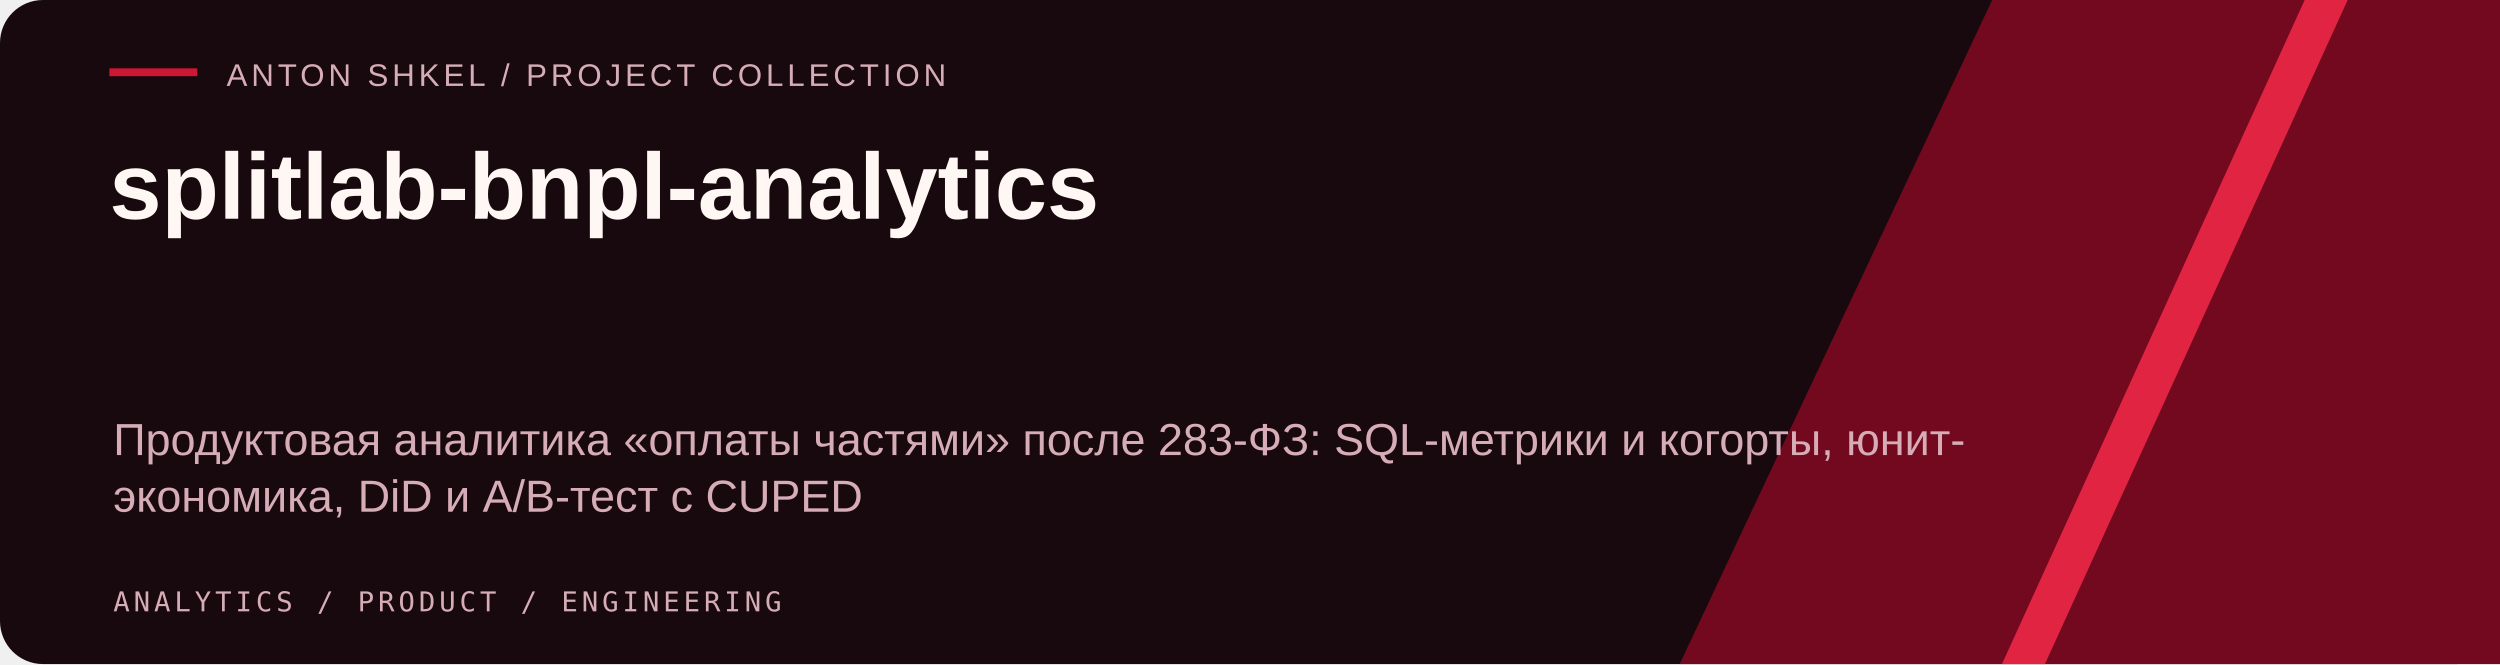
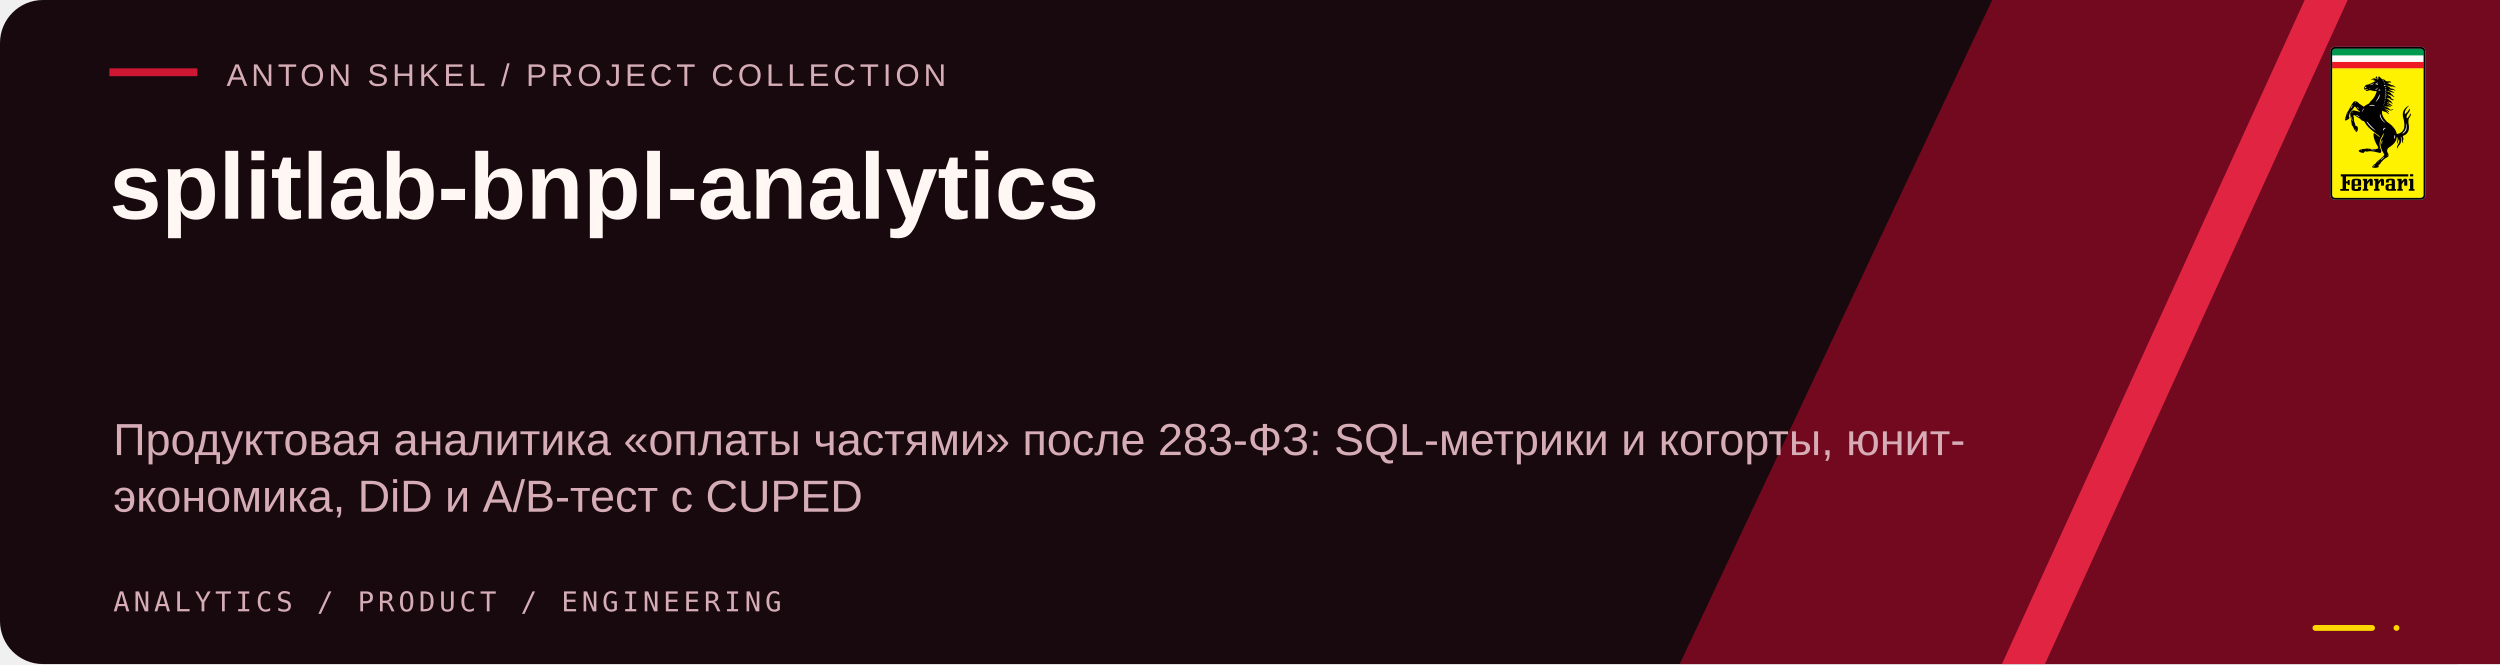
<svg xmlns="http://www.w3.org/2000/svg" width="1280" height="340" viewBox="0 0 1280 340" role="img" aria-label="splitlab-bnpl-analytics">
  <rect width="1280" height="340" rx="22" fill="#18090e" />
  <path d="M1020 0h260v340H860z" fill="#72091e" />
  <path d="M1180 0h22l-155 340h-22z" fill="#e22443" />
  <rect x="56" y="35" width="45" height="4" fill="#ce1733" />
  <text x="116" y="44" fill="#d6adb7" font-family="Segoe UI,Arial,sans-serif" font-size="16" letter-spacing="2">ANTON SHKEL / PROJECT COLLECTION</text>
  <g font-family="Segoe UI,Arial,sans-serif">
    <text x="56" y="112" font-size="48" font-weight="700" fill="#fff7f4">splitlab-bnpl-analytics</text>
    <text x="58" y="233" font-size="23" fill="#d6adb7">Продуктовая аналитика «оплаты частями» после 283-ФЗ: SQL-метрики и когорты, юнит-</text>
    <text x="58" y="262" font-size="23" fill="#d6adb7">экономика, DiD и A/B-тест с CUPED</text>
  </g>
  <text x="58" y="313" font-family="Consolas,monospace" fill="#d6adb7" font-size="14" letter-spacing="2">ANALYTICS / PRODUCT / ENGINEERING</text>
+   <g id="tifoso-badge">
+     <g transform="translate(1193 24) scale(0.1424419)">
+       <path fill="none" clip-rule="evenodd" d="M0 574.034V0l349.46.369v573.665" />
+       <path d="M325.738 0c9.509 0 17.198 7.607 17.198 17.015V532.42c0 9.4-7.689 17.015-17.198 17.015H17.753c-9.5 0-17.191-7.614-17.191-17.015V17.015C.562 7.607 8.253 0 17.753 0h307.985" fill="#FFF" />
+       <path d="M7.246 76.404h329.229V531.39c0 3.784-.646 6.123-3.198 8.661-2.77 2.753-5.2 3-9.586 3l-306.615.03c-2.416 0-4.269-.77-6.269-2.461-2.477-2.123-3.561-4.769-3.561-7.569V76.404" fill="#FFF200" />
+       <path fill="#ED1C24" d="M7.246 53.513h329.229v23.375H7.246z" />
+       <path fill="#FFF" d="M7.246 30.091h329.229v23.376H7.246z" />
+       <path d="M16.553 6.315h310.4c4.971 0 9.555 4.792 9.555 9.469v14.922H7.246l.03-13.123v-1.092c0-5.291 4.077-9.653 9.277-10.176" fill="#009A4E" />
+       <path d="M325.738 0c9.509 0 17.198 7.607 17.198 17.015V532.42c0 9.4-7.689 17.015-17.198 17.015H17.753c-9.5 0-17.191-7.614-17.191-17.015V17.015C.562 7.607 8.253 0 17.753 0h307.985m0 6.792H17.753c-5.708 0-10.322 4.584-10.322 10.223V532.42c0 5.646 4.615 10.199 10.322 10.199h307.985c5.709 0 10.323-4.553 10.323-10.199V17.015c0-5.638-4.614-10.223-10.323-10.223z" />
+       <path d="M165.692 105.28s-.208 1.984-.661 3.146c-.446 1.076-1.608 1.8-1.531 2.522.077.708.831 1.562 2 2.153 1.146.6 1.607 1.062 2.784 1.362 1.092.27 2.477 1.069 2.869.154.393-.931-.199-2.062-.861-3.146-1.154-1.892-1.738-2.354-3.438-4.954-.362-.56-.646-1.161-1.162-1.237" />
+       <path d="M157.069 309.693c.115-.339 2.838 1.385 4.253 2.216 2.977 1.784 4.315 2.845 6.946 4.814 2.085 1.585 3.092 2.4 5.185 4.2 2.568 2.215 3.953 4.107 4.646 3.677 1-1.2-1.638-4.708-3.97-6.614-2.268-1.878-4.614-3.4-6.422-4.585-2.331-1.555-2.539-1.908-6.023-4.247-3.746-2.507-6.976-5.66-6.976-5.66l-3.639-2.861-5.699-4.808-6.338-5.838-4.784-5.331s-3.723-4.553-4.315-5.431c-.6-.869-2.354-3.685-3.799-6.068-1.293-2.139-3.8-5.461-4.031-5.746-1.354-1.639-4.446-.977-8.039-3.092-4.361-2.577-5.415-4.931-5.415-4.931s-.162-.345-.331-.53c-.162-.193-.492-.431-.492-.431l-2.285-1.592-1.308-.862s-.992-.823-2.238-1.354c-1.254-.554-4.046-2.177-4.046-2.177l-4.992-3.184s-1.954-1.569-2.6-2.092c-.661-.5-1.892-1.215-1.892-1.215s-.785-.393-1.023-.408c-.238-.016-1.276-.108-1.276-.108s-.962-.254-1.939.893c-.977 1.154-.738.538.854 7.03.63 2.553.569 11.561 1.246 14.306.861 3.523 3.338 8.077 3.592 8.615.247.531.423 2.5.423 2.5s-.107 1.593.062 2.601c.754 4.653 7.561 1.591 9.062 7.976 1.477 6.3-.885 12.584-.885 12.584s-1.462 3.124-3.531 3.615c-2.061.478-5.261-4.091-7.576-7.791-2.284-3.639-4.153-8.408-4.753-9.923-.6-1.516-.916-1.847-1.608-2.946-1.023-1.639-1.846-1.338-2.992-3.923-1.154-2.584-.131-3.623-.646-5.876-.3-1.246-.569-1.385-.961-3.17-.377-1.776-.885-7.43-.885-7.43l-.723-5.261s-.254-2.4-.584-3.908c-1.146-5.261-1.546-10.353-1.546-10.353l-.215-2.092-.077-2.161s-.069-1.039.185-2.108c.254-1.068.77-1.953.77-1.953s1.062-1.777 1.246-2.223c.177-.423 2.346-2.946 2.346-2.946s1.138-.946 2.992-2.077c1.862-1.131 3.531-1.054 3.531-1.054s.492-.046 3.785.362c3.292.407 10.061 2.207 11.769 2.646 1.684.455 3.7 1.162 5.007 1.892 3.761 2.046 4.9 1.178 1.908-1.168-2.016-1.577-2.584-2.285-4.208-3.761-1.37-1.262-2.446-2.101-3.469-3.262-1.023-1.185-3.938-5.484-3.938-5.484l-1.823-2.692s-.977-1.107-1.139-1.185a13.378 13.378 0 01-.646-.469s-1.207.061-2.454-.177c-1.261-.254-1.846 1.516-1.846 1.516s-2.708 5.053-5.461 8.146c-4.461 5.022-7.661 8.438-9.299 11.114-2.3 3.708-1.792 7.77-2.977 9.646-.692 1.1-1.069 1.262-1.446 2.223-1.154 2.916 3.038 4.515 2.077 7.745-1.531 5.124-13.53 10.192-15.123 9.346-1.654-.869-.3-7.799.254-10.038.569-2.253 2.253-5.576 2.408-5.745.146-.162.554-.947.676-1.608.131-.661.177-2.161.254-2.992.077-.839.423-2.161.423-2.161s.046-.285 1.107-2.584c1.069-2.315 4.977-7.7 7.777-12.838 1.846-3.354 2.615-5.384 4.461-8.746 1.7-3.084 4.615-7.792 4.615-7.792s1.23-2.4 1.807-3.292c.585-.916 1.815-2.646 2.969-4.354 1.162-1.7 1.446-2.977 2.961-4.377 1.254-1.169 2.108-1.792 3.746-2.315 2.438-.808 4.108-.376 6.6.316 2.584.707 4.361 1.892 6.054 3.292a24.232 24.232 0 012.938 2.977l.823 1.215.507.3 1.57 1.008 3.592 2.376s8.523 5.8 9 6.115c.454.3 1.984 1.554 2.284 1.654.316.092 2.585-2.37 7.039-5.438 5.153-3.577 6.976-3.308 8.685-4.238 1.684-.931 2.376-1.7 3.7-3.023 2-2 2.015-3.069 4.284-5.861 2.285-2.784 4.423-4.346 4.423-4.346s.315-.315 4.385-4.915c4.061-4.584 5.861-8.054 5.861-8.054l2.231-4.469s3.23-6.945 4.269-9.692c1.046-2.753 1.046-3.669 1.046-3.669s.153-.723-.631-2.123c-.808-1.393-1.639-.762-3.185-.446-2.961.631-4.761-.139-7.753-.661-2.738-.455-4.169-1.277-6.915-1.731-2.784-.469-4.407-.93-7.2-.661-.423.046-1.276.223-1.685.361-1.577.523-2.015.646-3.184 1.323-1.354.631-2.246.831-3.746.869-1.039.031-1.669.062-2.63-.315-.662-.254-1.039-.446-1.562-.915a3.658 3.658 0 01-.723-.839c-.03-.292-.123-.277.162-.753.277-.485.623-.57.623-.57l1.277-.315s1.8-.469 1.969-.516c.162-.046 1.877-.6 2.63-.838.762-.238 1.593-.677 1.593-.677s.461-.738.284-1.161c-.223-.478-1.246-.523-1.246-.523s-1.431.523-1.592.569c-.154.031-2.439.753-2.439.753s-1.792.393-3.184.723c-1.4.315-3.4.477-3.4.477l-.6-.162s-.677-.454-.784-.93c-.1-.423-.162-.739-.239-1.223-.3-1.77-.661-2.839-.238-4.584.162-.731.331-1.139.646-1.815.269-.562.446-.885.792-1.416l1.101-1.8 2.077-3.069c.715-.723 1.185-1.084 2.084-1.592 1.323-.738 2.092-.946 3.746-1.131 1.623-.177 1.846-.161 4.146-.677 2.315-.523 3.954-1.438 3.954-1.438s5.531-2.031 8.899-3.685c3.53-1.73 5.069-3.577 8.723-5.007 1.546-.6 2.446-.885 4.038-1.292.2-.131.3-.254.362-.493.154-.577-.738-.846-1.354-.785-.554.046-1.815.631-2.1 0-.216-.484 1.153-.769 1.153-.769s.646-.3.662-.661c.016-.554-.93-.193-1.354-.239-2.146-.239-2.315-.631-3.8-.992-1.746-.438-2.691-.977-4.507-1.054-1.6-.062-3.1.277-4.107.515-.992.254-1.023-.723-.631-.915 2.808-1.308 2.869-1.416 4.854-1.508 1.084-.046 2.6.185 2.769.269.162.092 2.331-.015 2.885-.584.569-.554-1.777-.523-2.885-.962-1.022-.407-2.584-.522-2.553-1.2.054-.677.808-.3 1.346-.438.676-.162 1.069-.146 1.761-.238 1.247-.169 1.354-.285 3.2-.438 1.823-.177 4.454.6 4.454.6s2.761 1.224 4.115 1.87c1.354.63 2.992.961 2.992.961s1.922.269 3.385-.646c1.484-.908.646-1.508.13-2.346-.508-.785-1.153-1.923-.208-4.077.839-1.877 1.277-4.069 1.516-4.269.301-.238 1.462 1.446 2.215 2.139 2.7 2.523 6.27 3.769 9.639 9.045.262.423 1.508-.254 5.415.346s7.323 4.784 8.185 5.785c.893 1.007 2.046.953 2.046.953l1.877.254 6.814.115s3.093-.554 4.877.124c1.246.469 5.4 3.246 3.508 4.299-1.323.739-2.569-.884-3.769-.961-1.416-.092-2.031.177-3.293.492-2.646.662-8.322 2.377-6.261 3.069.153.061.446.107.446.107l1.015.177s2.493.569 4 1.161c2.276.9 3.354 1.893 5.446 3.123 1.199.692 1.723 1.385 3.03 1.777 1.2.347 1.969 0 3.2.208 1.615.285 2.522.616 4 1.323 2.199 1.054 2.999 2.331 4.969 3.746.984.715 1.814.823 2.553 1.785.17.215.309.331.386.584.262.877-1.447.361-2.354.216-1-.169-1.415-.662-2.338-1.085-1.369-.646-2.016-1.354-3.508-1.623-1.077-.208-1.723-.046-2.83.015-1.077.046-1.646.208-2.724.223-1.83.031-2.861-.13-4.661-.508-2.016-.422-3.016-1.207-5.015-1.623-2.262-.469-6.261-2.407-5.877-.469.2.931 2.323 1.715 2.323 1.715s1.461.785 2.846 1.4c1.385.6 2.153 1.516 2.153 1.516l.954.708s.984 1.354 2.277 2.884c1.261 1.508 3.507 1.461 3.507 1.461s1.354 0 4.276.6c2.908.6 5.908 2.399 5.908 2.399s2.261 1.554 3.584 3.116c1.308 1.562.554 2.346.385 2.507-.153.169-.093.092-.277.169-.153.077-1.784-1.969-1.784-1.969l-1.169-.992s-1.139-.8-2.615-1.277c-1.477-.469-1.97-.154-1.97-.154s-3.138.877-5.876.8c-2.708-.077-4.123-1.162-4.123-1.162l-1.723-1.154s-2.585-2.423-2.678-1.276c-.062.777 1.139 1.638 1.139 1.638s.831.838 1.385 1.37c1.046 1.03 1.478 1.546 2.677 2.614 1.2 1.078 1.938 1.078 1.938 1.078s.646.153.892.2c.247.046.678.162.678.162s.4.154 2.276.916c1.861.753 3.877 2.392 3.877 2.392s.185.154.462.208c.276.031.83.308.984.354.169.038.646.038 1.723.192 1.093.162.677.854.677.854l-.185.261-.893.6s-1.153.331-1.938.369c-.8.046-1.938-.399-1.938-.399l-2.416-.908s-2.445-.646-2.969-.731c-.523-.077-2.707-.515-3.076-.592-.354-.084-1.446-.477-1.738-.646-.293-.161-.831-.269-2.154-.915-1.308-.646-1.831-1.392-3.461-1.908-1.646-.523-2.646-.63-3.877.224-2.123 1.461 3.199 1.7 5.846 3.022 3.908 1.923 6.107 3.338 7.03 5.416.938 2.084 1.877 2.838 1.877 2.838s2.754 1.385 3.984 2.838c.677.784.77 1.431 1.446 2.215 1.507 1.769 4.431 1.669 5.016 3.169.554 1.399-2.37.769-3.893.63-2.738-.269-3.4-2.777-5.954-3.784-1.445-.577-2.368-.577-3.846-1.084-2.692-.885-3.953-2.046-6.646-2.884-1.631-.5-4.585-2.646-4.215-.993.061.4.307.708.414.947.139.238.816 1.115.816 1.115s.907 1.2 1.322 1.516c.385.331 2.123 1.638 4.615 2.992 2.462 1.354 4.615 3.954 4.615 3.954s.739 1.062 1.093 1.801c.369.831.107 1.084.692 2.238.538 1.146.8 1.369 1.538 2.077 1.815 1.746 3.723 1.399 6.03 2.346.631.269.677.361 1.354 1.084.677.715-.124 1.022-.124 1.022s-2.568.662-4.23.523c-2.153-.169-3.123-.831-5.215-1.877-2.123-1.038-3.23-2.907-3.445-3.022-.185-.124-.708-.677-1.108-.962-.399-.284-1.431-.5-2.354-.754-.938-.253-1.462-.3-2.399-.554-1.277-.362-2.601-.923-3.201-1.115-.6-.208-1.969-.454-2.969.138-2 1.185 3.107 1.984 4.692 3.685.815.854 1.153 1.454 1.923 2.354.585.692.831 1.177 1.555 1.715.491.361 1.399.753 1.399.753s1.23.57 3.03 1.562c1.8.992 3.907 3.799 3.907 3.799l1.277 1.954.754 1.115.2.516.276.63s.924 1.2 1.6 1.592c.678.408.554.762.554.762s-.076.247-.554.516c-.461.285-.723.046-1.399-.154-.677-.192-1.123-.838-1.707-1.308-.616-.492-1.262-1.684-2.354-2.361-.969-.584-2.23-.792-2.723-.946-.477-.176-1.677-.93-2.154-1.138-.461-.185-1.707-.754-1.707-.754s-2.399-1.338-3.724-1.699c-1.322-.37-.477.438-.477.438s1.186 1.846 2.323 2.584c1.478.977 3.554 1.839 2.877 2.63-.462.516-1.077.331-1.754.254-1.107-.13-2.446-1.454-2.446-1.454s-.553-.361-3.03-1.146c-2.462-.808-1.554.546-.985 1.277a4.735 4.735 0 001.309 1.115l1.677.754.769.238s.678.123 2.908.646c2.23.508 3.462 1.593 3.462 1.593s1.199 1.115 2.86 2.346c1.692 1.246 3.354 1.562 4.277 1.685.923.115.892.761.892.761s.123.593.063.785a.453.453 0 01-.432.362c-.185 0-.276.077-.522.208-.246.123-1.2.277-1.2.277s-2.492-.077-4.461-.562c-1.938-.477-3.662-1.831-3.847-1.907-.153-.077-1.969-1.084-3.23-1.484-1.215-.408-3.169-.231-3.385-.154-.199.077-.877.185-2.03.523-1.169.308.292.753.292.753l.831.077 1.984.154s2.062.238 3.8.884c1.738.631 2.877 1.908 4.031 3.077a13.966 13.966 0 002.431 1.9l.923.6.477.361.123.315s-.046.162-.123.361c-.077.208-.369.361-.369.361s-.431-.077-.615-.077c-.216 0-1.523-.692-2.492-1.115-1-.438-1.508-.854-2.585-1.116-.923-.223-2.153-.323-2.431-.238-.276.077-2.308.362-3.877.469-1.568.123-2.923.146-4.769-.077-2.63-.315-6.122-2.393-6.569-1.815-.907 1.215 1.862 1.561 3.216 2.338 1.846 1.069 5.046 2.031 5.046 2.031s2.338.515 3.707 1.161c3 1.393 3.908 3.454 6.323 5.623 1.323 1.215 2.4 1.738 4.184 2 1.539.224 1.508.039 3.938-.438 2.446-.484 3.924-2.8 4.631-1.953.139.162.077.315.046.554-.046.238-.245.677-.245.677s-.277.392-.708.838c-.446.438-2.123 1.354-3 1.715-.877.362-3.03.962-5.738.877-2.708-.077-6.522-2.154-6.522-2.154l-2.738-1.154s-1.262-.592-2.123-.915c-2.277-.862-3.723-.785-6.062-1.4-1.446-.392-2.399-.8-3.707-1.069-1.323-.284-.569.239-.446.423.615.838 1.445 1.107 2.492 1.592 1.385.677 2.354.539 3.769 1.139 1.585.639 2.97 1.539 3.847 2.108.861.554 1.508 1.185 2.354 2.062l2.907 2.492s.677.554.754.785c.076.239.399.838.246 1.8-.17.962-.954.285-.954.285l-.769-.492-.77-.708-1.216-1.007s-1.045-.947-2.846-1.862c-1.784-.931-3.938-1.162-3.938-1.162s-1.908-.284-1.846.316c.092.592.521.646 2.029 1.038 1.523.393 2.523 1.162 2.523 1.162s1.555 1.154 2.677 2.43c1.107 1.278 1.431 2.516 1.431 2.516s.569 1.046 2 2.43c1.431 1.4 2.185.915 2.107 1.593-.077.677-.708.8-.708.8s-.369-.032-.522-.032c-.154 0-.523-.207-.923-.361s-1.908-1.2-1.908-1.2-2.368-1.922-2.63-2.107a408.68 408.68 0 01-2.523-1.877s-1.323-.846-2.262-1.323a28.107 28.107 0 00-2.969-1.2c-.707-.231-2.031-.308-2.031-.308s-1.584-.238-2.553-.6c-1.523-.585-3.293-2.208-3.492-2.285-.216-.084-1.631-.569-1.908-.523-.276.031-.923 2.708-1.076 4.254-.646 6.477 1.076 10.776 3.753 16.715 3.861 8.63 14.614 19.36 14.614 19.36s2.708 1.531 3.847 2.446c3.215 2.516 8.538 6.077 13.261 10.784 4.03 4.038 9.385 11.199 9.385 11.199s3.106 4.323 4.553 7.384c1.754 3.754 3.17 9.478 3.17 9.478s.123.984.215 1.2c.123.199.399.461.585.461l1.876.062c.185 0 2.323-.153 3.739-.508 1.4-.354 4.723-1.877 6.938-3.03 2.184-1.17 4.815-3.385 4.815-3.385s.507-.431 3.062-3.292c2.585-2.861 4.246-7.153 4.876-8.776.616-1.607 1.124-4.707 1.493-10 .399-5.314-.323-10.915-.323-10.915s-.969-7.815-1.555-10.477c-.584-2.645-1.999-6.984-1.999-6.984s-.984-3.86-1.292-6.298c-.324-2.439-.369-6.408-.369-6.408s0-2.43.783-6.922c.816-4.469 3.555-8.977 3.555-8.977s.769-1.516 3.724-5.054c3.03-3.623 3.998-4.192 6.983-6.354 2.37-1.7 5.43-4.438 6.432-3.792 1.107.692-1.079 2.077-1.817 2.8-1.861 1.846-5.337 5.107-8.153 10.022-2.461 4.254-3.384 7.069-3.998 9.846-.617 2.77-.354 5.815-.277 6.854.093 1.039.661.662.661.662s5.984-4.808 9.23-8.446c3.523-3.938 6.661-10.946 7.891-11.007.831-.054 1.216 1.823 1.016 2.692-.768 3.638-1.029 4.092-2.216 6.507-1.353 2.769-2.613 4-4.491 6.554-1.97 2.677-2.938 3.7-4.522 7.245-2.291 5.1-.954 9.039-.954 9.039s.277 2.392 1.353 2.361c1.802-.062 5.754-5.054 8.339-9.139 1.909-2.992 2.6-6.453 3.847-8.269 1.138-1.607 2.139 2.616 1.646 5.108-.57 2.961-2.031 5.623-5.246 9.815-3.138 4.091-3.046 7.984-3.046 7.984s-.323 1.777-.585 5.654c-.245 3.86.862 9.723.862 9.723s.983 4.899 1.185 8.614c.185 3.738.061 12.223-3.432 18.83-1.384 2.646-4.354 6.308-4.354 6.308s-2.292 2.354-4.169 3.722c-1.878 1.37-6.385 3.509-6.385 3.509s-3.122 1.076-3.553 1.169c-.462.123-.738.507-.738.507s.276.601.399.847c.107.247.984 2.399.984 2.399s.938 3.046 1.292 5.462c.354 2.415-.062 2.969-.399 4.815-.339 1.77-1.107.953-1.308 4.43-.169 3.078 1.216 4.615.969 8.062-.106 1.508-1.815-1.907-2.646-3.353-1.754-3.14-1.339-7.97-1.369-9.169-.047-1.2-.14-2.524-.585-4.031-.538-1.97-1.354-3.492-2.261-4.692-.924-1.185-1.893-1.861-2.216-1.738-.323.108-.354.738-.354 1.046-.016.339.63 1.477.769 1.724.169.23 1.323 2.338 1.323 2.338s.507 1.631.707 4.801c.201 3.138-.769 7.045-.769 7.045s-1.262 4.385-2.584 6.97c-1.479 2.845-4.754 6.722-4.754 6.722s-2.354 2.154-4.124 5.692c-1.737 3.538-.245 5.077-.892 5.538-.677.446-2.062-2.046-2.431-3.723-.354-1.569-.185-2.308.462-4.062.6-1.692 2.016-4.139 2.016-4.139l2.107-3.584s2.554-4.861 3.354-8.4c.8-3.507-.123-7.414-.123-7.414s-.107-1.292-.984-1.231c-.893.046-1.507.816-1.877 1.754-.724 1.938.308 1.585-.801 4.815-.86 2.538-1.107 2.2-1.569 3.707-.554 1.8-.846 3.646-.814 4.77.046 1.107-.569.646-.569.646s-1.077-2.001-1.077-4.492c0-1.354.062-2.123.216-3.478.246-2.169 1.138-5.491 1.138-5.491s.954-3.277.754-6.262c-.229-3.015-1.276-3.568-1.276-3.568s-.276-.4-1.446-.339c-1.153.093-1.092 2.169-1.092 2.169s-.354 2.97-.815 4.815c-1.277 5.092-2.984 7.769-6 12.061-2.738 3.877-6.445 7.293-8.308 8.893-1.846 1.631-7.538 5.769-7.538 5.769l-6.676 4.445s-2.646 2.585-3.847 5.662c-1.23 3.062-1.169 5.461-.462 8.276.709 2.831 1.724 4.123 2.262 4.922.523.771 1.555 2.154 1.893 3.786.215.999.062 1.599.123 2.614.063.893.185 1.385.154 2.293-.031 1.415.23 2.414-.585 3.568-.585.877-2.185 1.646-2.185 1.646s-1.814.799-2.893 1.461c-11.354 6.846-15.383 11.292-21.783 18.922-2.031 2.446-.538 2.293-2.707 5.185-1.316 1.724-4.354 1.724-5.454 3.784-1.53 2.815 3.446 5.585-2.3 8.062-7.407 3.2-20.153.907-20.407-.092-.692-2.739 2.492-5.907 3.623-7.169 5.184-5.662 9.815-5.801 11.515-10.492.369-1 .223-1.861 4.353-4.923 2.9-2.139 14.484-10.861 19.546-16.676 1.738-2 3.23-3.322 3.984-5.477.77-2.186-.754-3.554-.754-3.554l-2.077-3.385-3.984-7.123s-1.676-3.784-2.584-5.969c-.938-2.185-2.677-8.062-2.677-8.062s-1.276-5.291-1.493-8.738c-.384-6.184.462-9.783 2.094-15.783 2.107-7.784 6.891-11.046 8.799-18.769.555-2.245.677-6.092-.462-5.907-1.077.2-1.169 3.23-1.999 5.262-3.077 7.661-7.139 11.015-9.369 18.952-1.492 5.369-2.107 8.555-2.093 14.123.017 3.184-.107 2.6.708 8.123.323 2.03.815 3.122 1.416 5.106.43 1.416 1.584 4.062 1.584 4.062s1.585 3.492 2.139 5.938c.168.847.385 1.322.322 2.169-.107 1.461.154 1.77-.553 3.092-.877 1.647-.34 2.616-3.139 3.23-2.492.523-7.584-1.138-7.584-1.138s-20.93-6.338-34.291-4.508c-2.646.354-4.069 1.323-6.73 1.277-2.423-.031-3.654-1.924-6.077-1.2-.492.139-.646.492-1.092.785-3.538 2.461-.831 6.553-10.153 4.43-5.723-1.308-12.653-4.814-11.454-7.015 1.607-2.923 3.761-3.4 8.285-5.262 4.838-1.969 12.099-1.415 13.53-1.507 1.746-.139 4.254-1.354 7.376-1.431 5.4-.093 6.361.554 6.361.554l9.168.814 17.546.217s3.138-.231 4.384-.478c1.262-.247 2.254-2.723 2.945-3.908.678-1.168-.03-2.892-.03-2.892l-.522-.815-1.67-2.692-3.084-5.2-3.423-6.83s-2.238-4.753-3.43-7.876c-1.185-3.108-1.877-4.862-2.662-8.076-.823-3.309-1.331-5.985-1.438-8.646-.13-3.82-.384-6.789.685-9.912" />
+       <path d="M270.971 303.355c3.691-4.738 4.047-9.139 4.261-15.338.169-4.507-1.537-11.453-1.537-11.453l-.232-.508s-.646-.839-1.044.269c.061.978.185 1.762.185 1.762l.214 8.946s-.277 4.507-1.814 9.153c-2.585 7.846-9.446 11.338-10.445 14.169-1.711 4.691 5.997-1.293 10.412-7m-38.705 14.477s-1.508.431-1.539 1.922c-.03 1.493.369 2.785.323 4.585-.03 2.293-2.138 4.938-.784 5.8 2.323 1.477 4.322-8.923 3.615-10.461-.708-1.54-1.4-1.863-1.615-1.846m-26.06 72.103s-.432-.23-1.277.093c-.83.322-.77 1.185-.77 1.185s-.169.923.508 1.016c.678.123 1.785-1.539 1.785-1.724 0-.185-.246-.57-.246-.57m-24.522 17.43s-.247.247-.031.415c.23.201.554-.046.554-.046s4.23-3.307 6.738-5.63c2.646-2.492 6.462-6.784 6.462-6.784s.261-.323-.031-.6c-.309-.277-1.031.153-1.631.43-.523.277-.831.569-1.23.893-.369.339-1.631 1.631-1.631 1.631l-3.262 3.169-2.062 1.938-1.999 1.907-.831.955s-.216.369-.276.461c-.063.107-.277.384-.277.384s-.309.293-.309.385c0 .077-.092.154-.092.247a1.438 1.438 0 01-.092.245m-7.315 4.801s-.454-.369-1.169-.016c-.723.385-1.492 1.368-1.555 1.477-.068.139-.461.662-.191 1.123.269.462 1.184-.216 1.322-.246.131 0 1.324-.953 1.324-.953s.692-.432.269-1.385m-14.007 14.183s-.6-1.107-1.385-.646c-.785.462-1.215.616-1.938 1.615-.123.169-.9 1.17-1.039 1.431-.138.247-.915 1.724.662 1.831 2.708.153.93-1.584 1.861-2.262.754-.522 2.169-.384 2.185-.938.015-.553-.346-1.031-.346-1.031m-47.998-56.675s-1.623.401-1.746.955c-.131.584.946 1.138 1.115 1.168.192.031.554.462 1.638-.277 1.069-.722 1.023-1.338 1.023-1.338s.631-.738-2.03-.508m26.399-.861s-.016-.6-1.162-.522c-1.169.062-1.415.276-1.446.461-.038.169.062.462 1.1.554 1.054.062 1.477-.001 1.508-.493m24.96.723c-2.1-.016-1.438.047-2.73.108-2.346.123-3.623.03-5.938-.124-3.247-.215-8.269-1.015-8.269-1.015s-.631-.153-.885.262c-.231.384.615 1.276 1.369 1.508 4.115 1.277 4.338 1.062 7.138 1.107 1.562.016 2.431-.139 3.985-.231 1.969-.152 2.884.154 5.03-.415.561-.139 1.1-1.184.3-1.2m14.061-4.169s-.423-.491-1.293-.061c-.86.415-1.384 1.353-1.384 1.353s-.407.646.462.555c.846-.123 1.607-.492 1.807-.615.223-.125.854-.709.408-1.232m-12.238-168.769s5.938-5.561 10.191-12.914c2.522-4.385 3.622-14.592 1.454-12.054-.978 1.162-2.162 6.454-4.039 10.376-2.677 5.584-8.392 13.492-8.392 13.492s-1.229 2.631.786 1.1m-23.737 14.131s-.631.492-.346 1.277c.3.8 1.508.2 1.508.2s2.746-1.038 5.623-1.146c2.884-.123 6.884.738 6.884.738s1.907.523 2.223.646c.315.131 1.354.631 1.531.692.154.069 1.146.554 1.7.054.554-.508-3.469-4.161-7.576-4.715-6.839-.931-11.33 2.015-11.33 2.015l-.217.239m-28.168 24.083c.484.416 2.769-3.938 4.676-6.692 1.4-2.015 3.955-5.384 3.955-5.384s1.153-1.546-.8-.684c-.792.354-2.961 2.007-4.492 5.046-1.293 2.584-3.847 7.306-3.339 7.714m-15.799-18.915s-.493 1.685 1.477 3.792c1.984 2.116 2.492 3.861 3.754 2.6.346-.346-1.231-3.192-2.031-3.984-.823-.785-1.408-1.431-1.408-1.431l-.515-.423-.662-.369-.377-.153s-.1-.093-.238-.032m-6.401-16.153s-2.138.4-2.661 1.438c-.531 1.039 2.461.408 2.461.408s1.984.107 2.031-.646c.046-.769-.253-.846-1.831-1.2m-33.975 56.305c-1.092-.315-1.276 1.832-1.423 2.523-.123.692.493 2.077.746 2.077.246-.016 1.115-1.369 1.161-2.03.047-.677.478-2.269-.484-2.57m35.284 41.937s-1.954-1.547-2.254-.931c-.292.615 1.608 3.33 1.608 3.33s.584.893 1.484.492c.884-.43.569-1.415.569-1.415s-.6-1.261-1.407-1.476m-14.73-45.352s-.5-.13-.677.469c-.185.6-.169 1.577-.3 2.761-.107.924.239 3.385.239 3.385s.192 1.954.584 3.116c.423 1.276 1.546 3.092 1.546 3.092s.423.931.946.885c.515-.054.392-.662.392-.662s-1.638-6.491-1.684-7.153c-.193-2.161-.193-4.792-.193-4.792l-.015-.393s-.016-.693-.838-.708m2.553-19.806s-.9-.169-1.73 1.561c-.838 1.754-.661 2.462-.585 2.539.062.077.723.062 1.785-1.561 1.054-1.608.815-2.224.815-2.224s-.062-.315-.285-.315m24.753 17.945s1.084 1.622-.992 1.246c-2.084-.377-6.461-3.831-8.246-4.761-1.762-.931-4.662-1.224-3.446-2.315.223-.185.284-.363.63-.377.362-.016 1.562.453 1.638.507.062.03 3.146 1.307 3.261 1.338.108.046 1.839.785 3.069 1.507 1.231.73 3.23 2.13 3.23 2.13l.856.725m57.697 49.675c.569 1.784-6.569-3.77-10.392-6.716-10.13-7.8-22.53-23.791-20.984-25.206 1.277-1.162 6.361 6.161 13.815 14.229 7.969 8.6 17.23 16.631 17.561 17.693m29.798-7.647c-2.215 2.361-2.999 5.385-1.723 7.646 1.246 2.199 1.631-3.216 3.016-4.808 1.2-1.393 1.938-1.169 3.907-2.569 3.354-2.361-2.399-3.276-5.2-.269m-12.676-50.474c-1.523-.246-1.477 2.069-1.262 3.708 1.016 7.337 4.309 12.991 8.707 18.314 2.678 3.246 10.016 9.03 10.861 8.1.309-.331-6.984-5.969-11.63-13.214-3.292-5.138-5.046-9.484-5.461-13.723-.045-.539.077-2.977-1.215-3.185M151.731 133.57c-3.308 1.792-9.046 3.37-9.046 3.37s-.262.569.477.508c4.916-.393 6.792-1.008 9.408-2.162 2.615-1.13 4.515-4.269 4.515-4.269s1.062-1.954-.907-.346c-.616.492-2.632 1.907-4.447 2.899m39.906-12.606s-1.123-.247-1.877.223c-.754.477-.539.854-.539.854s1.17.892 2 1.039c.831.123 2.615.9 2.555.3-.078-.615-1.077-1.715-1.432-2.015-.322-.317-.707-.401-.707-.401m-18.783 34.46c.191.392 3.545-.523 4.838-1.247 1.008-.569 1.407-2.477 1.407-2.477s.277-1.846-.153-1.131c-1.916 3.132-6.278 4.454-6.092 4.855m-.108-8.608c1.354-2.6-3.716 2.7-6.3 4.069-1.577.831-4.146 1.938-4.146 1.938s-.677.846.269.769c.946-.062 3.354.754 5.308-.754.462-.369 2.492-3.323 2.492-3.323s1.73-1.469 2.377-2.699m-.785 11.061c.107.423 5.791.284 7.215-.146 1.123-.308 1.738-2.292 1.738-2.292s.677-1.738.092-1.154c-2.576 2.631-9.144 3.169-9.045 3.592m-91.296 52.067s-.861-.315-1.93 1.292c-1.062 1.6-5.846 8.869-5 9.938 1.007 1.261 5.153-6.492 6.416-7.938 1.276-1.469.753-2.946.753-2.946s-.015-.331-.239-.346M184.883 341c-.523 2.415.092 7.354.924 8.322 2.03 2.446.784-3.83 1.076-6.031.246-2.045.492-2.753 1.508-4.938 1.815-3.938-2.445-2.492-3.508 2.647m-17.461-210.044s-1.576.046-2.807.723c-1.246.677-1.554 1.639-1.554 1.639s-.254.692-.084 1.069c.361.823 2.069-.423 3.261-.016.961.346 1.423.631 2.161 1.515.646.77 1.777 1.877 2.485 1.246.73-.615.462-2.192.462-2.192s-.839-2.569-1.938-3.292c-1.109-.738-1.986-.692-1.986-.692m-26.198 18.068s-.885.138-.677 1.215c.208 1.054.785.892.785.892s1.831-.785 1.723-1.884c-.131-1.108-1.831-.223-1.831-.223m-12.792-5.738s-.961.039-1.638 1.23a14.986 14.986 0 00-1.054 2.416s-.315 1.554.238 2.046c.562.484 1.177-1.007 1.984-1.592.484-.346.785-.5 1.285-.854.685-.47 1.8.13 1.723-1.254-.099-1.393-1.576-2.054-2.538-1.992m41.336-14.884s-2.176-.315-2.092.523c.077.784 1.178.315 1.885.631.692.315 1.154.438 1.707.946.408.361.361 1.069.862 1.084.692.016.554-.269.554-.269s-.631-1.877-1.453-2.407c-.816-.539-1.463-.508-1.463-.508m24.284 8.776c-.308 1.185-.493 1.592-.493 1.592s-.614 2.408 1.816 1.523c2.431-.893 1.169-.516 2.922-1.369 1.724-.846 1.693-.377 2.955-.315.43.015.707.03 1.354-.092.553-.124.322-.77-.908-1.101-1.322-.346-2.938-.269-4.814-.285-1.108-.014-2.509-1.137-2.832.047m1.077-8.899s-1.108-.254-1.877.223c-.754.469-.523.846-.523.846s1.154.916 2 1.039c.831.146 2.615.915 2.554.3-.093-.6-1.077-1.715-1.431-2.015-.353-.301-.723-.393-.723-.393m4.278 16.715s-1.186-.239-2.001.215c-.8.446-.585.808-.585.808s1.262.847 2.154.977c.893.123 2.8.846 2.723.269-.076-.569-1.154-1.623-1.508-1.907-.354-.286-.783-.362-.783-.362m.369 6.06s-1.263-.284-2.124.239c-.861.515-.601.931-.601.931s1.309.992 2.263 1.131c.938.146 2.969.977 2.876.315-.076-.661-1.215-1.861-1.615-2.184-.369-.34-.799-.432-.799-.432m.568 5.908s-1.369-.315-2.293.269c-.938.584-.646 1.054-.646 1.054s1.415 1.107 2.431 1.277c1.031.162 3.23 1.107 3.139.361-.093-.738-1.324-2.108-1.754-2.469-.4-.385-.877-.492-.877-.492m-.123 7.307s-1.369-.292-2.293.285c-.938.569-.676 1.038-.676 1.038s1.445 1.107 2.461 1.277c1.016.162 3.215 1.108 3.123.369-.107-.746-1.323-2.115-1.738-2.477-.431-.376-.877-.492-.877-.492m-1 14.246s-1.385-.3-2.308.285c-.923.577-.646 1.039-.646 1.039s1.415 1.115 2.431 1.277c1.031.154 3.231 1.115 3.139.361-.093-.738-1.322-2.1-1.754-2.477a2.2 2.2 0 00-.862-.485m.924-7.123s-1.57-.361-2.678.315c-1.062.661-.738 1.2-.738 1.2s1.646 1.292 2.83 1.477c1.17.192 3.724 1.277 3.631.431-.123-.869-1.539-2.446-2.03-2.869a2.635 2.635 0 00-1.015-.554m-1.601 13.569s-1.139-.27-1.907.215c-.77.477-.523.854-.523.854s1.169.931 2 1.054c.846.139 2.646.915 2.584.3-.092-.616-1.092-1.731-1.445-2.031-.339-.315-.709-.392-.709-.392m-1.077 6.168s-.923-.2-1.569.193c-.614.392-.431.707-.431.707s.969.754 1.662.869c.691.108 2.215.77 2.153.247-.062-.5-.923-1.431-1.2-1.685a1.616 1.616 0 00-.615-.331m-1.322 5.631s-.831-.192-1.416.169c-.554.346-.4.646-.4.646s.877.677 1.508.77c.631.115 1.984.692 1.924.238-.047-.454-.801-1.308-1.063-1.531-.262-.23-.553-.292-.553-.292m-1.324 4.615s-.861-.193-1.414.153c-.586.362-.416.646-.416.646s.877.692 1.508.785c.631.1 1.984.692 1.923.224-.046-.454-.8-1.292-1.077-1.516-.247-.23-.524-.292-.524-.292m-1.614 5.354s-.677-.162-1.154.123c-.462.3-.308.523-.308.523s.707.555 1.215.647c.508.076 1.615.554 1.555.168-.047-.361-.662-1.038-.862-1.23-.216-.185-.446-.231-.446-.231m-1.923 5.007s-.585-.139-.985.107c-.399.254-.276.461-.276.461s.615.469 1.046.531c.431.085 1.384.493 1.338.162-.03-.315-.569-.9-.738-1.054a1.13 1.13 0 00-.385-.207m-1.985 4.762s-.601-.131-1 .123c-.386.238-.247.438-.247.438s.585.477 1.031.554c.446.062 1.384.469 1.338.162-.03-.339-.569-.916-.738-1.077-.184-.155-.384-.2-.384-.2M60.52 240.72s-.992 1.922-.5 2.977c.485 1.062 1.823-1.685 1.823-1.685s1.384-2.739.823-3.238c-.569-.508-.899.907-2.146 1.946" fill="#FFF" />
+       <path d="M200.543 487.684v-3.737c0-8.493 4.293-10.154 16.831-10.215 11.538.061 15.614 1.507 15.614 8.83v28.26h4.261v6.369h-28.183c-5.938 0-9.814-4.077-9.814-9.092v-5.724c0-4.938 2.522-9.245 11.353-9.292h11.015v-8.6c0-4.492-.308-5.03-4.814-5.03h-.047c-5.399 0-5.753.708-5.753 5.03v3.2h-10.463m13.078 10.14c-2.215 0-3.523 1.784-3.523 3.999v5.461c0 2.201.939 3.954 3.523 3.985h3.969c2.185 0 3.97-.677 3.97-3.985l.03-9.46h-7.969zm-39.883-13.446V474.5h-15.722v5.877h4.192v30.429h-4.192v6.385h19.692v-6.385h-3.97V494.5c0-1.522 9.269-13.229 9.269-11.877v16.199H193.9v-18.229c0-4.169-2.724-6.86-7.693-6.86-5.908-.001-9.9 7.429-12.469 10.644m125.325 26.399V474.5h-16.046v5.877h4.493v30.399h-4.493v6.415h20.261v-6.415h-4.215m-165.777-26.399V474.5h-15.722v5.877h4.192v30.429h-4.192v6.385h19.676v-6.385h-3.954V494.5c0-1.522 9.261-13.229 9.261-11.877v16.199h10.884v-18.229c0-4.169-2.708-6.86-7.684-6.86-5.893-.001-9.892 7.429-12.461 10.644" />
+       <path d="M111.548 503.207h-11.03v3.2c0 4.339-.723 4.523-6.1 4.584h-.077c-6.162.031-5.815-.584-5.746-4.584v-7.585h22.952v-16.476c0-5.97-4.507-8.477-16.399-8.522h-1.707c-12.838.061-16.253 2.984-16.253 10.369v24.121c0 8.122 4.799 9.492 16.491 9.815h1.276c12.762-.293 16.592-1.17 16.592-8.754v-6.168m-22.828-20.246c0-2.245.677-3.354 3.246-3.385h4.838c2 0 3.115.893 3.115 2.492v12.354h-11.2v-11.461z" clip-rule="evenodd" fill-rule="evenodd" />
+       <path stroke-miterlimit="10" stroke-width=".74" stroke="#000" fill="none" d="M293.249 465.732v-7.723" />
+       <path d="M257.25 484.377V474.5h-15.738v5.877h4.185v30.429h-4.185v6.385h19.691v-6.385h-3.953V494.5c0-1.522 9.246-13.229 9.246-11.877v16.199h10.907v-18.229c0-4.169-2.74-6.86-7.725-6.86-5.875-.001-9.876 7.429-12.428 10.644" />
+       <path d="M63.435 496.438v-5.692h-6.13v20.076h10.622v6.369H36.783v-6.369h8.284v-45.09H38.56v-7.754h242.579v7.754H57.305v18.106h6.13v-5.353h7.054v17.953h-7.054" />
+       <path clip-rule="evenodd" fill-rule="evenodd" d="M287.339 457.701h11.568v7.631h-11.568z" />
+     </g>
+     <rect x="1184" y="320" width="32" height="3" rx="1.5" fill="#ffd700" />
+     <circle cx="1227" cy="321.5" r="1.5" fill="#ffd700" />
+   </g>
</svg>
